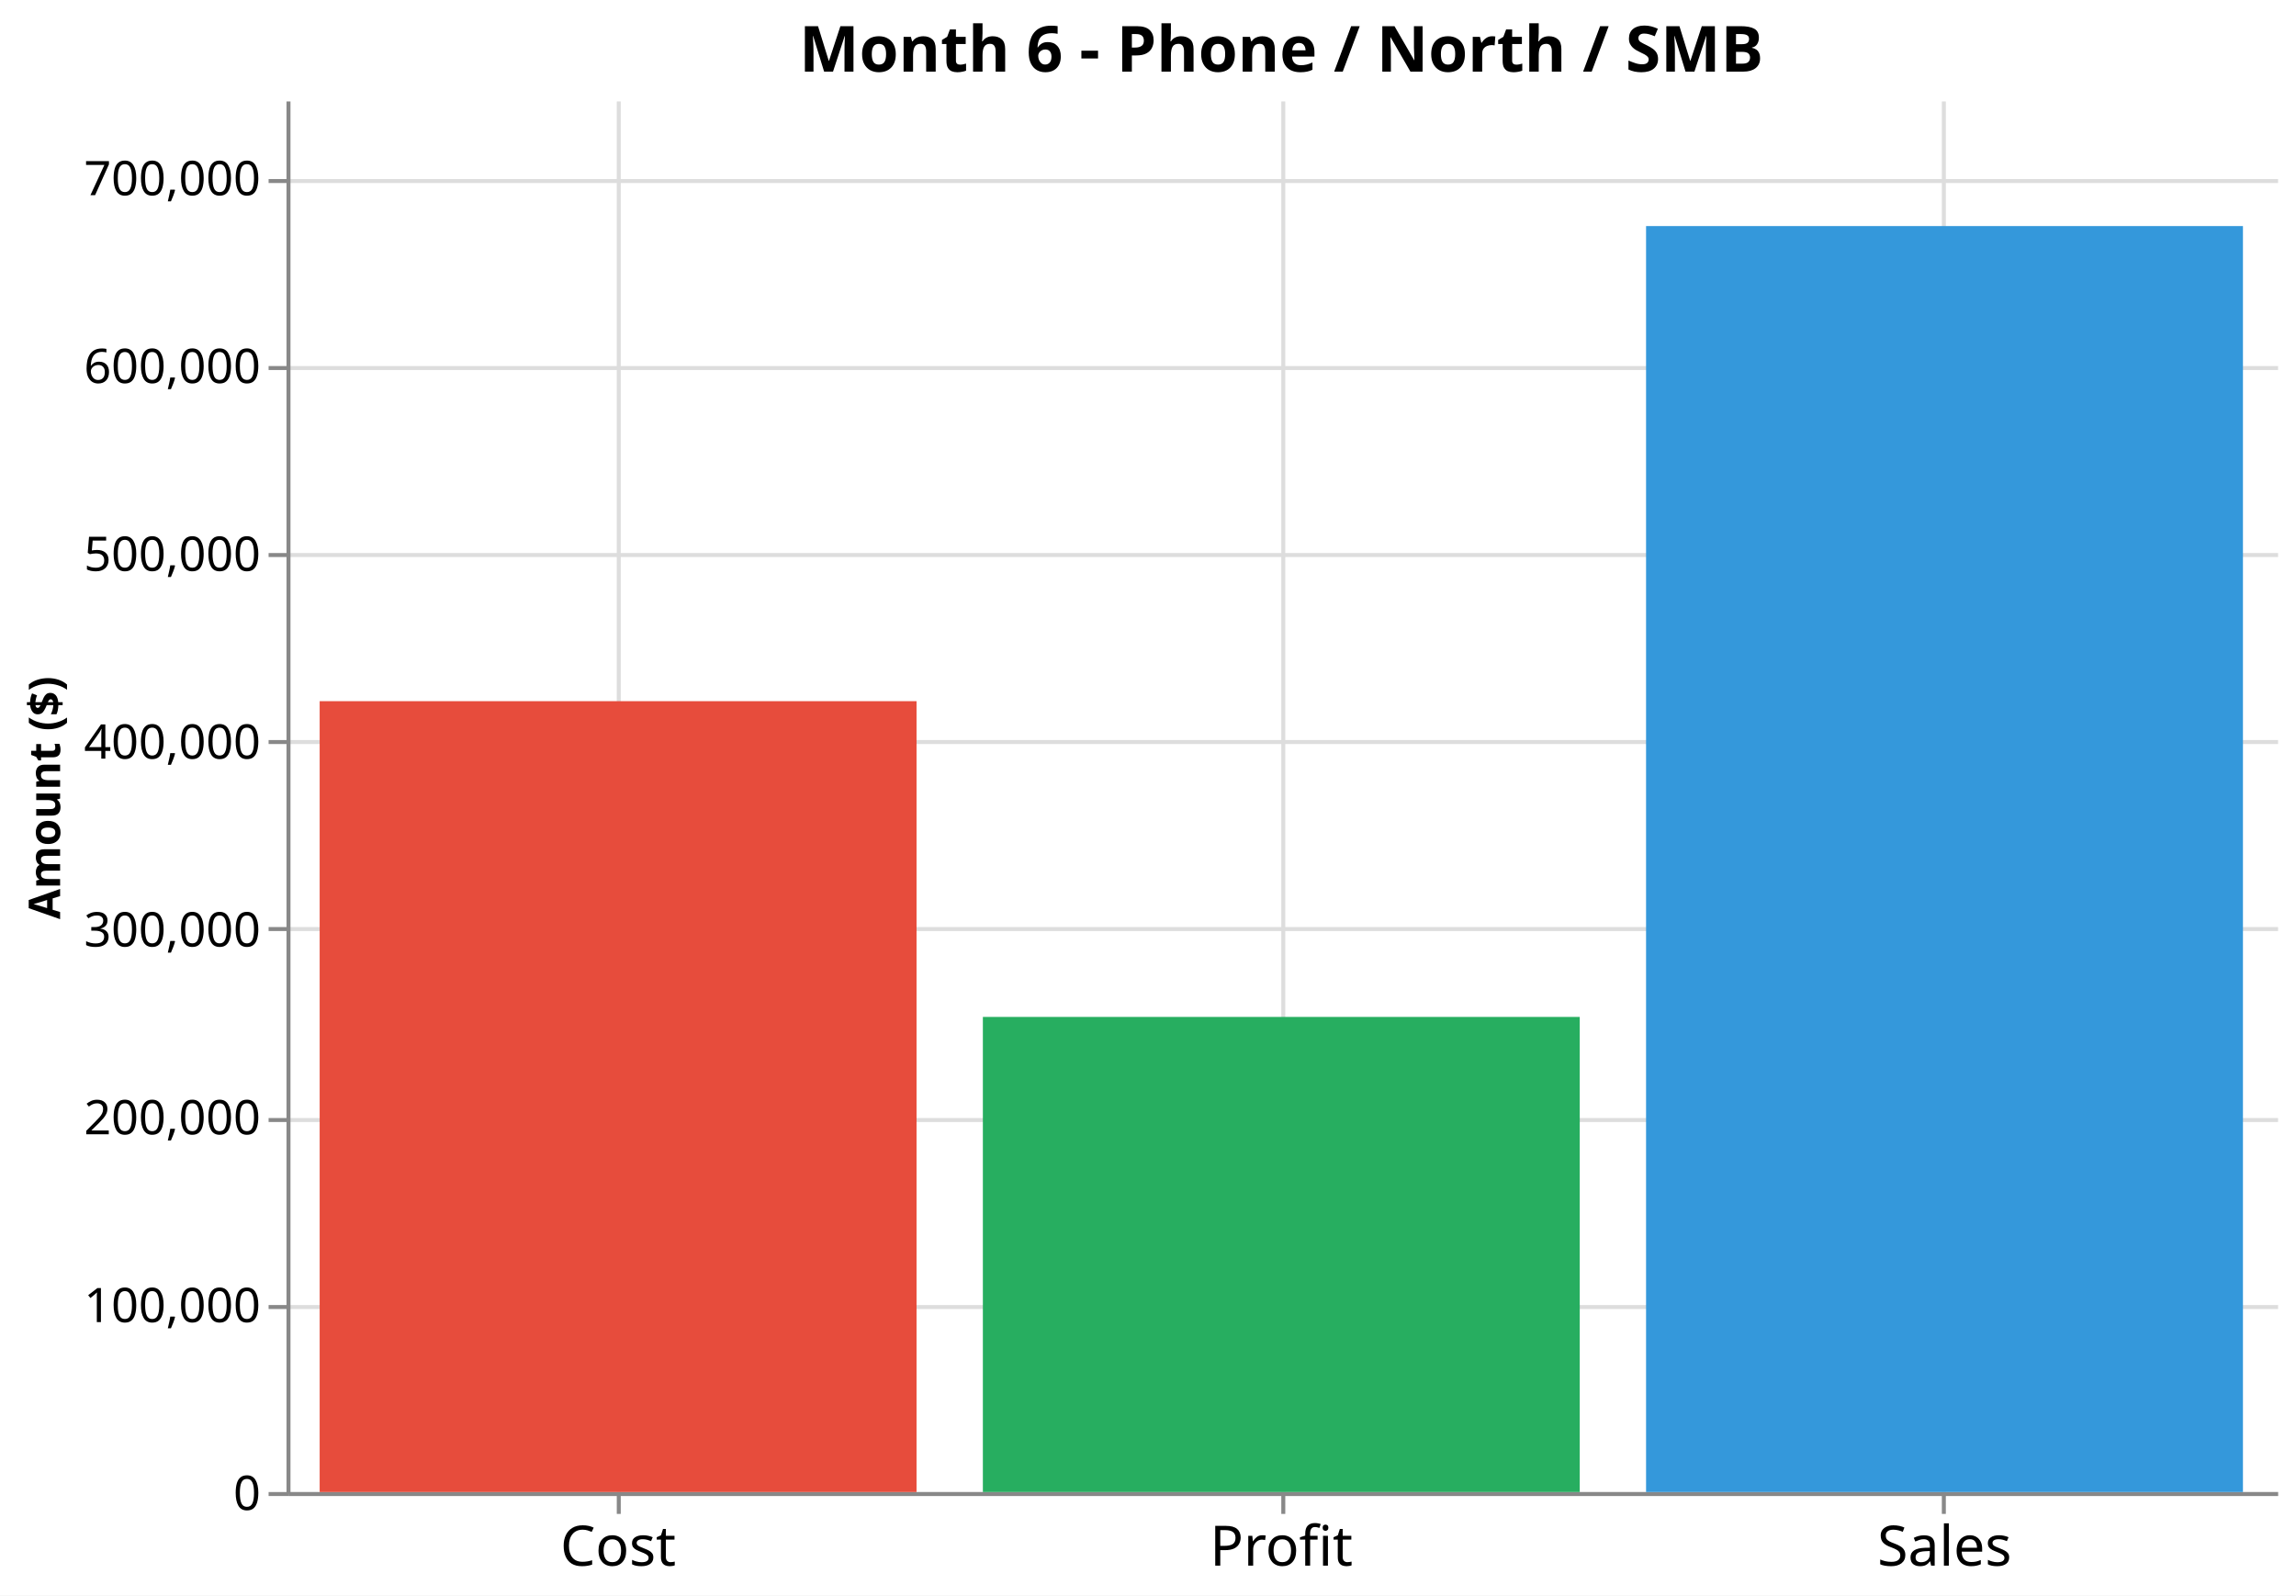
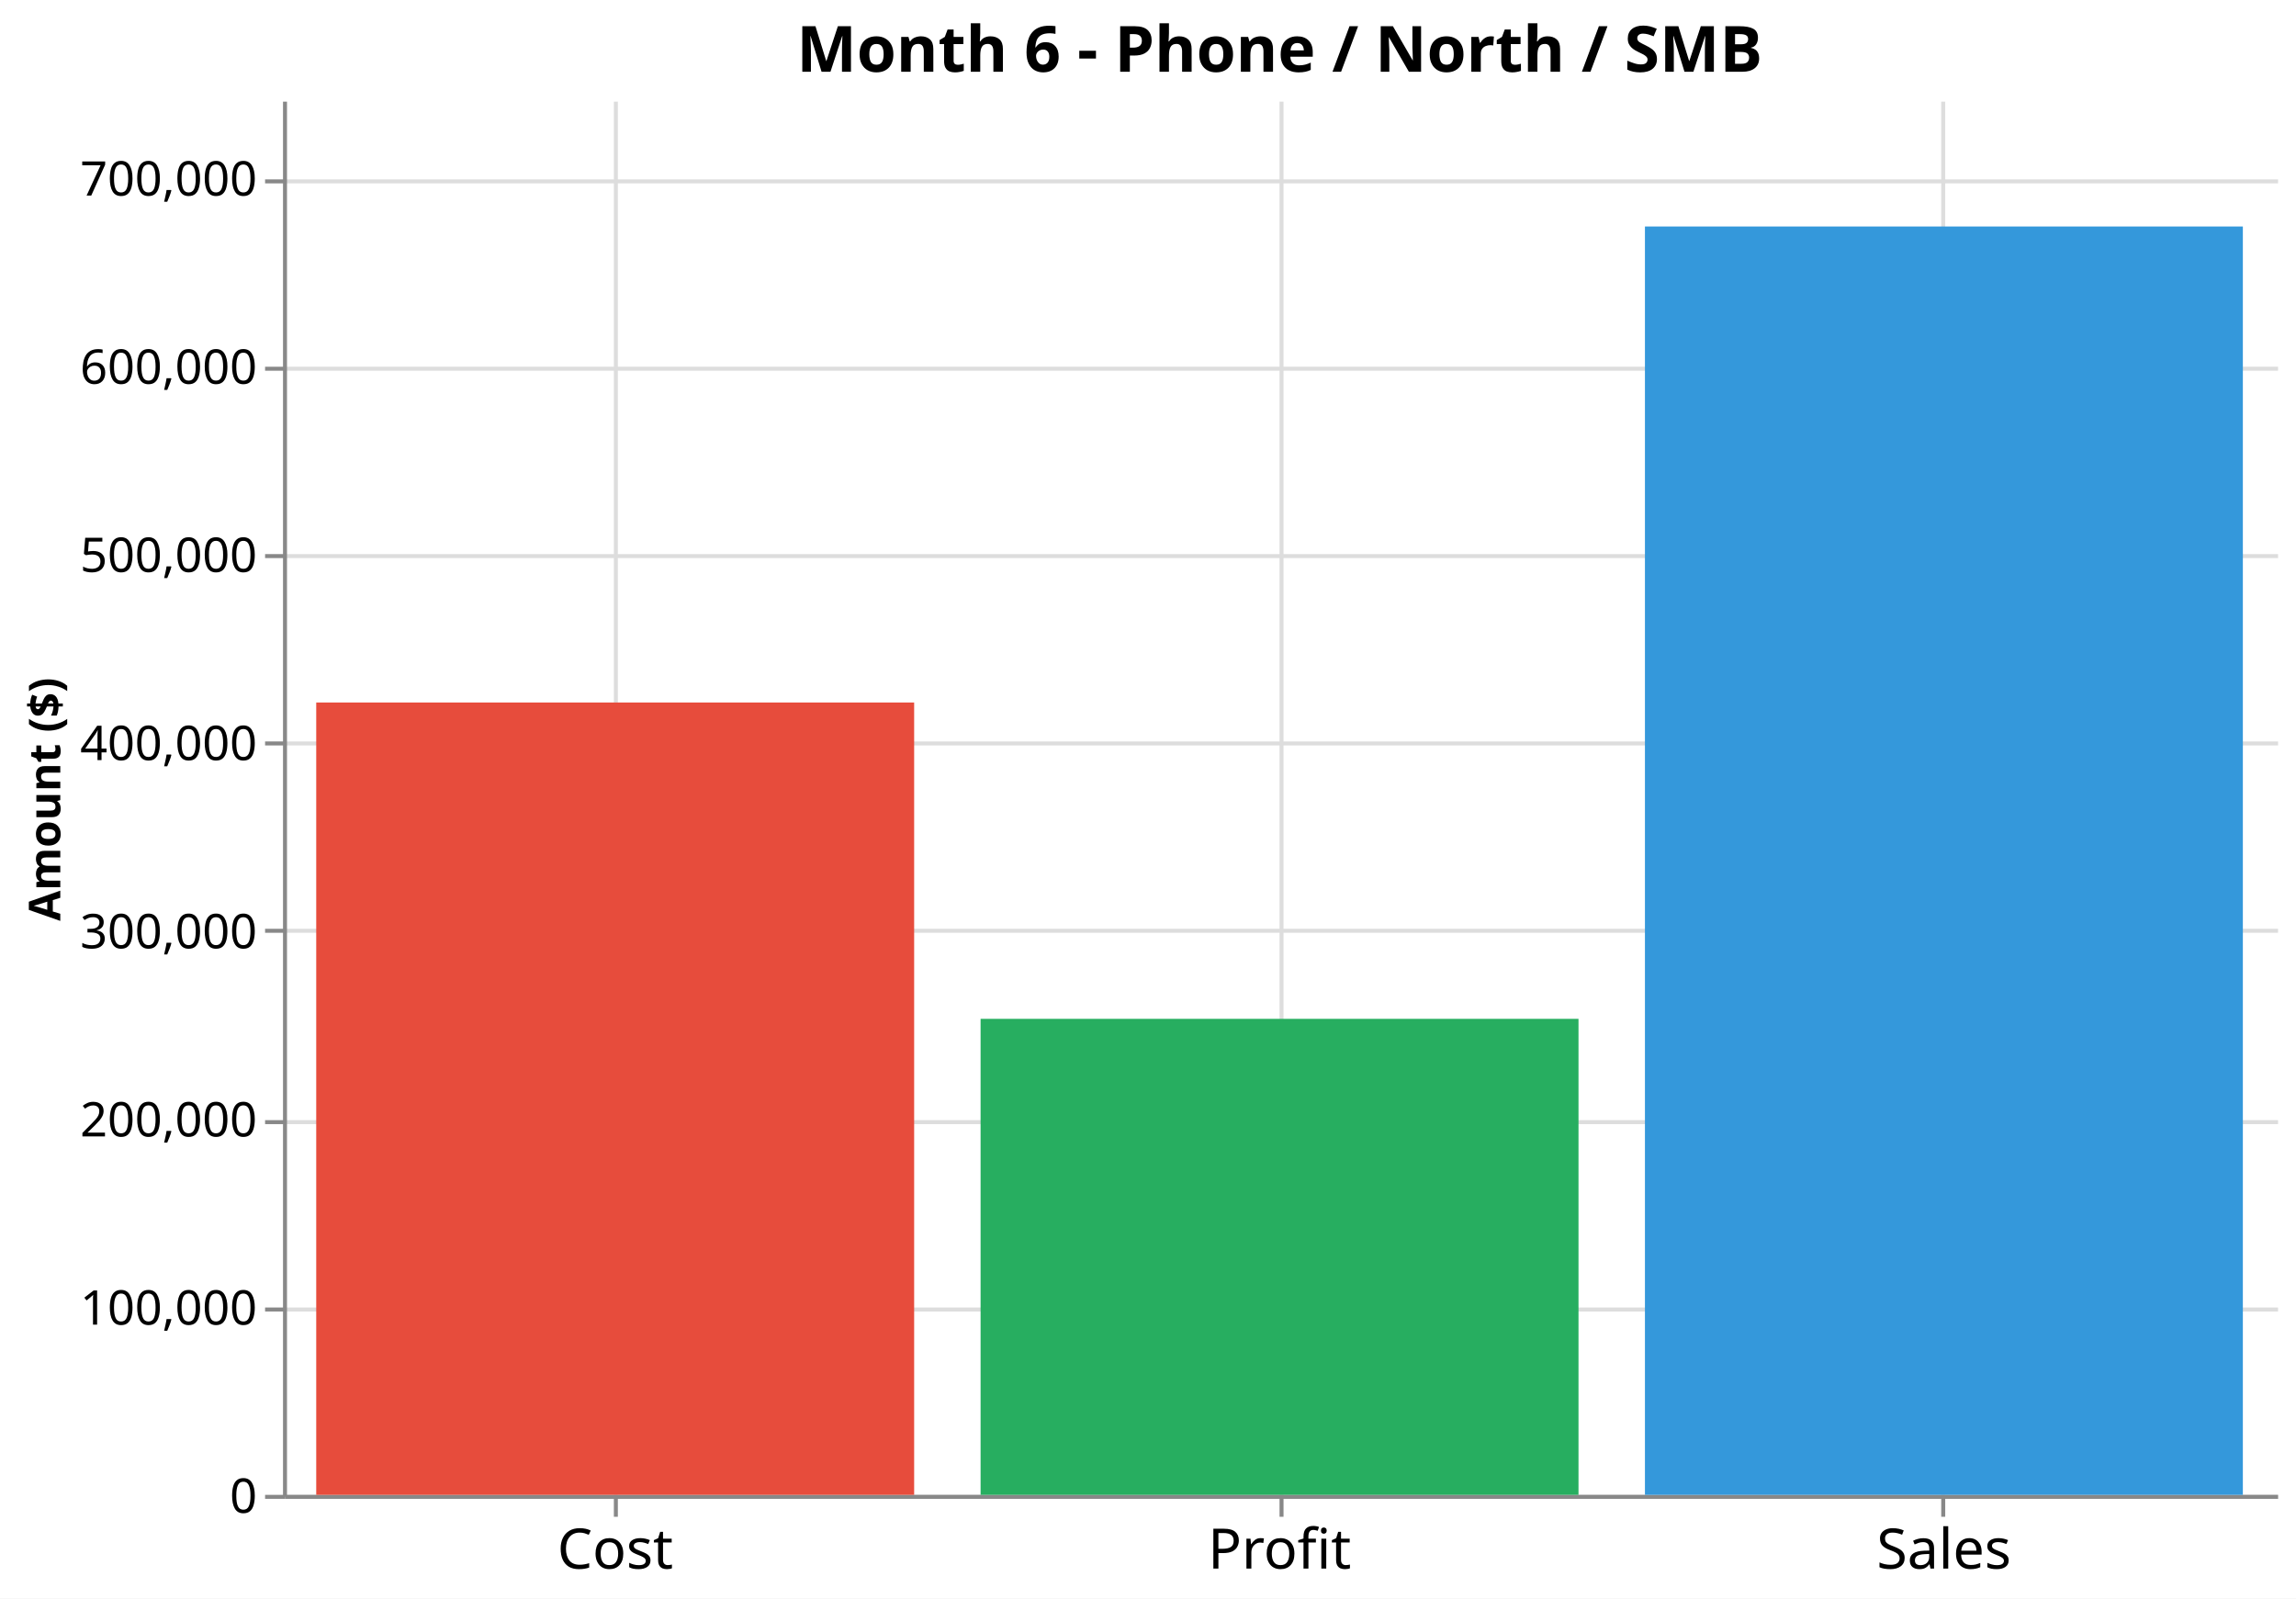
- <svg xmlns="http://www.w3.org/2000/svg" version="1.1" class="marks" width="577" height="401" viewBox="0 0 577 401">
-   <rect width="577" height="401" fill="white" />
-   <g fill="none" stroke-miterlimit="10" transform="translate(72,25)">
+ <svg xmlns="http://www.w3.org/2000/svg" version="1.1" class="marks" width="576" height="401" viewBox="0 0 576 401">
+   <rect width="576" height="401" fill="white" />
+   <g fill="none" stroke-miterlimit="10" transform="translate(71,25)">
    <g class="mark-group role-frame root" role="graphics-object" aria-roledescription="group mark container">
      <g transform="translate(0,0)">
        <path class="background" aria-hidden="true" d="M0,0h500v350h-500Z" />
        <g>
          <g class="mark-group role-axis" aria-hidden="true">
            <g transform="translate(0.5,350.5)">
              <path class="background" aria-hidden="true" d="M0,0h0v0h0Z" pointer-events="none" />
              <g>
                <g class="mark-rule role-axis-grid" pointer-events="none">
                  <line transform="translate(83,-350)" x2="0" y2="350" stroke="#ddd" stroke-width="1" opacity="1" />
                  <line transform="translate(250,-350)" x2="0" y2="350" stroke="#ddd" stroke-width="1" opacity="1" />
                  <line transform="translate(416,-350)" x2="0" y2="350" stroke="#ddd" stroke-width="1" opacity="1" />
                </g>
              </g>
              <path class="foreground" aria-hidden="true" d="" pointer-events="none" display="none" />
            </g>
          </g>
          <g class="mark-group role-axis" aria-hidden="true">
            <g transform="translate(0.5,0.5)">
              <path class="background" aria-hidden="true" d="M0,0h0v0h0Z" pointer-events="none" />
              <g>
                <g class="mark-rule role-axis-grid" pointer-events="none">
                  <line transform="translate(0,350)" x2="500" y2="0" stroke="#ddd" stroke-width="1" opacity="1" />
                  <line transform="translate(0,303)" x2="500" y2="0" stroke="#ddd" stroke-width="1" opacity="1" />
                  <line transform="translate(0,256)" x2="500" y2="0" stroke="#ddd" stroke-width="1" opacity="1" />
                  <line transform="translate(0,208)" x2="500" y2="0" stroke="#ddd" stroke-width="1" opacity="1" />
                  <line transform="translate(0,161)" x2="500" y2="0" stroke="#ddd" stroke-width="1" opacity="1" />
                  <line transform="translate(0,114)" x2="500" y2="0" stroke="#ddd" stroke-width="1" opacity="1" />
                  <line transform="translate(0,67)" x2="500" y2="0" stroke="#ddd" stroke-width="1" opacity="1" />
                  <line transform="translate(0,20)" x2="500" y2="0" stroke="#ddd" stroke-width="1" opacity="1" />
                </g>
              </g>
              <path class="foreground" aria-hidden="true" d="" pointer-events="none" display="none" />
            </g>
          </g>
          <g class="mark-group role-axis" role="graphics-symbol" aria-roledescription="axis" aria-label="X-axis for a discrete scale with 3 values: Cost, Profit, Sales">
            <g transform="translate(0.5,350.5)">
              <path class="background" aria-hidden="true" d="M0,0h0v0h0Z" pointer-events="none" />
              <g>
                <g class="mark-rule role-axis-tick" pointer-events="none">
                  <line transform="translate(83,0)" x2="0" y2="5" stroke="#888" stroke-width="1" opacity="1" />
                  <line transform="translate(250,0)" x2="0" y2="5" stroke="#888" stroke-width="1" opacity="1" />
                  <line transform="translate(416,0)" x2="0" y2="5" stroke="#888" stroke-width="1" opacity="1" />
                </g>
                <g class="mark-text role-axis-label" pointer-events="none">
                  <text text-anchor="middle" transform="translate(82.83333,18)" font-family="sans-serif" font-size="14px" fill="#000" opacity="1">Cost</text>
                  <text text-anchor="middle" transform="translate(249.5,18)" font-family="sans-serif" font-size="14px" fill="#000" opacity="1">Profit</text>
                  <text text-anchor="middle" transform="translate(416.1667,18)" font-family="sans-serif" font-size="14px" fill="#000" opacity="1">Sales</text>
                </g>
                <g class="mark-rule role-axis-domain" pointer-events="none">
                  <line transform="translate(0,0)" x2="500" y2="0" stroke="#888" stroke-width="1" opacity="1" />
                </g>
              </g>
              <path class="foreground" aria-hidden="true" d="" pointer-events="none" display="none" />
            </g>
          </g>
          <g class="mark-group role-axis" role="graphics-symbol" aria-roledescription="axis" aria-label="Y-axis titled 'Amount ($)' for a linear scale with values from 0 to 741,436">
            <g transform="translate(0.5,0.5)">
              <path class="background" aria-hidden="true" d="M0,0h0v0h0Z" pointer-events="none" />
              <g>
                <g class="mark-rule role-axis-tick" pointer-events="none">
                  <line transform="translate(0,350)" x2="-5" y2="0" stroke="#888" stroke-width="1" opacity="1" />
                  <line transform="translate(0,303)" x2="-5" y2="0" stroke="#888" stroke-width="1" opacity="1" />
                  <line transform="translate(0,256)" x2="-5" y2="0" stroke="#888" stroke-width="1" opacity="1" />
                  <line transform="translate(0,208)" x2="-5" y2="0" stroke="#888" stroke-width="1" opacity="1" />
                  <line transform="translate(0,161)" x2="-5" y2="0" stroke="#888" stroke-width="1" opacity="1" />
                  <line transform="translate(0,114)" x2="-5" y2="0" stroke="#888" stroke-width="1" opacity="1" />
                  <line transform="translate(0,67)" x2="-5" y2="0" stroke="#888" stroke-width="1" opacity="1" />
                  <line transform="translate(0,20)" x2="-5" y2="0" stroke="#888" stroke-width="1" opacity="1" />
                </g>
                <g class="mark-text role-axis-label" pointer-events="none">
                  <text text-anchor="end" transform="translate(-7,354)" font-family="sans-serif" font-size="12px" fill="#000" opacity="1">0</text>
                  <text text-anchor="end" transform="translate(-7,306.7943)" font-family="sans-serif" font-size="12px" fill="#000" opacity="1">100,000</text>
                  <text text-anchor="end" transform="translate(-7,259.5886)" font-family="sans-serif" font-size="12px" fill="#000" opacity="1">200,000</text>
                  <text text-anchor="end" transform="translate(-7,212.3829)" font-family="sans-serif" font-size="12px" fill="#000" opacity="1">300,000</text>
                  <text text-anchor="end" transform="translate(-7,165.1772)" font-family="sans-serif" font-size="12px" fill="#000" opacity="1">400,000</text>
                  <text text-anchor="end" transform="translate(-7,117.9715)" font-family="sans-serif" font-size="12px" fill="#000" opacity="1">500,000</text>
                  <text text-anchor="end" transform="translate(-7,70.7658)" font-family="sans-serif" font-size="12px" fill="#000" opacity="1">600,000</text>
                  <text text-anchor="end" transform="translate(-7,23.5601)" font-family="sans-serif" font-size="12px" fill="#000" opacity="1">700,000</text>
                </g>
                <g class="mark-rule role-axis-domain" pointer-events="none">
                  <line transform="translate(0,350)" x2="0" y2="-350" stroke="#888" stroke-width="1" opacity="1" />
                </g>
                <g class="mark-text role-axis-title" pointer-events="none">
-                   <text text-anchor="middle" transform="translate(-55.39551,175) rotate(-90) translate(0,-2)" font-family="sans-serif" font-size="11px" font-weight="bold" fill="#000" opacity="1">Amount ($)</text>
+                   <text text-anchor="middle" transform="translate(-54.37695,175) rotate(-90) translate(0,-2)" font-family="sans-serif" font-size="11px" font-weight="bold" fill="#000" opacity="1">Amount ($)</text>
                </g>
              </g>
              <path class="foreground" aria-hidden="true" d="" pointer-events="none" display="none" />
            </g>
          </g>
          <g class="mark-rect role-mark marks" role="graphics-object" aria-roledescription="rect mark container">
            <path aria-label="Metric: Cost; Amount: 421,072; Color: #e74c3c" role="graphics-symbol" aria-roledescription="bar" d="M8.333,151.23h150v198.77h-150Z" fill="#e74c3c" />
            <path aria-label="Metric: Profit; Amount: 252,960; Color: #27ae60" role="graphics-symbol" aria-roledescription="bar" d="M175,230.588h150v119.412h-150Z" fill="#27ae60" />
            <path aria-label="Metric: Sales; Amount: 674,033; Color: #3498db" role="graphics-symbol" aria-roledescription="bar" d="M341.667,31.818h150v318.182h-150Z" fill="#3498db" />
          </g>
          <g class="mark-group role-title">
            <g transform="translate(250,-20)">
              <path class="background" aria-hidden="true" d="M0,0h0v0h0Z" pointer-events="none" />
              <g>
                <g class="mark-text role-title-text" role="graphics-symbol" aria-roledescription="title" aria-label="Title text 'Month 6 - Phone / North / SMB'" pointer-events="none">
                  <text text-anchor="middle" transform="translate(0,13)" font-family="sans-serif" font-size="16px" font-weight="bold" fill="#000" opacity="1">Month 6 - Phone / North / SMB</text>
                </g>
              </g>
              <path class="foreground" aria-hidden="true" d="" pointer-events="none" display="none" />
            </g>
          </g>
        </g>
        <path class="foreground" aria-hidden="true" d="" display="none" />
      </g>
    </g>
  </g>
</svg>
